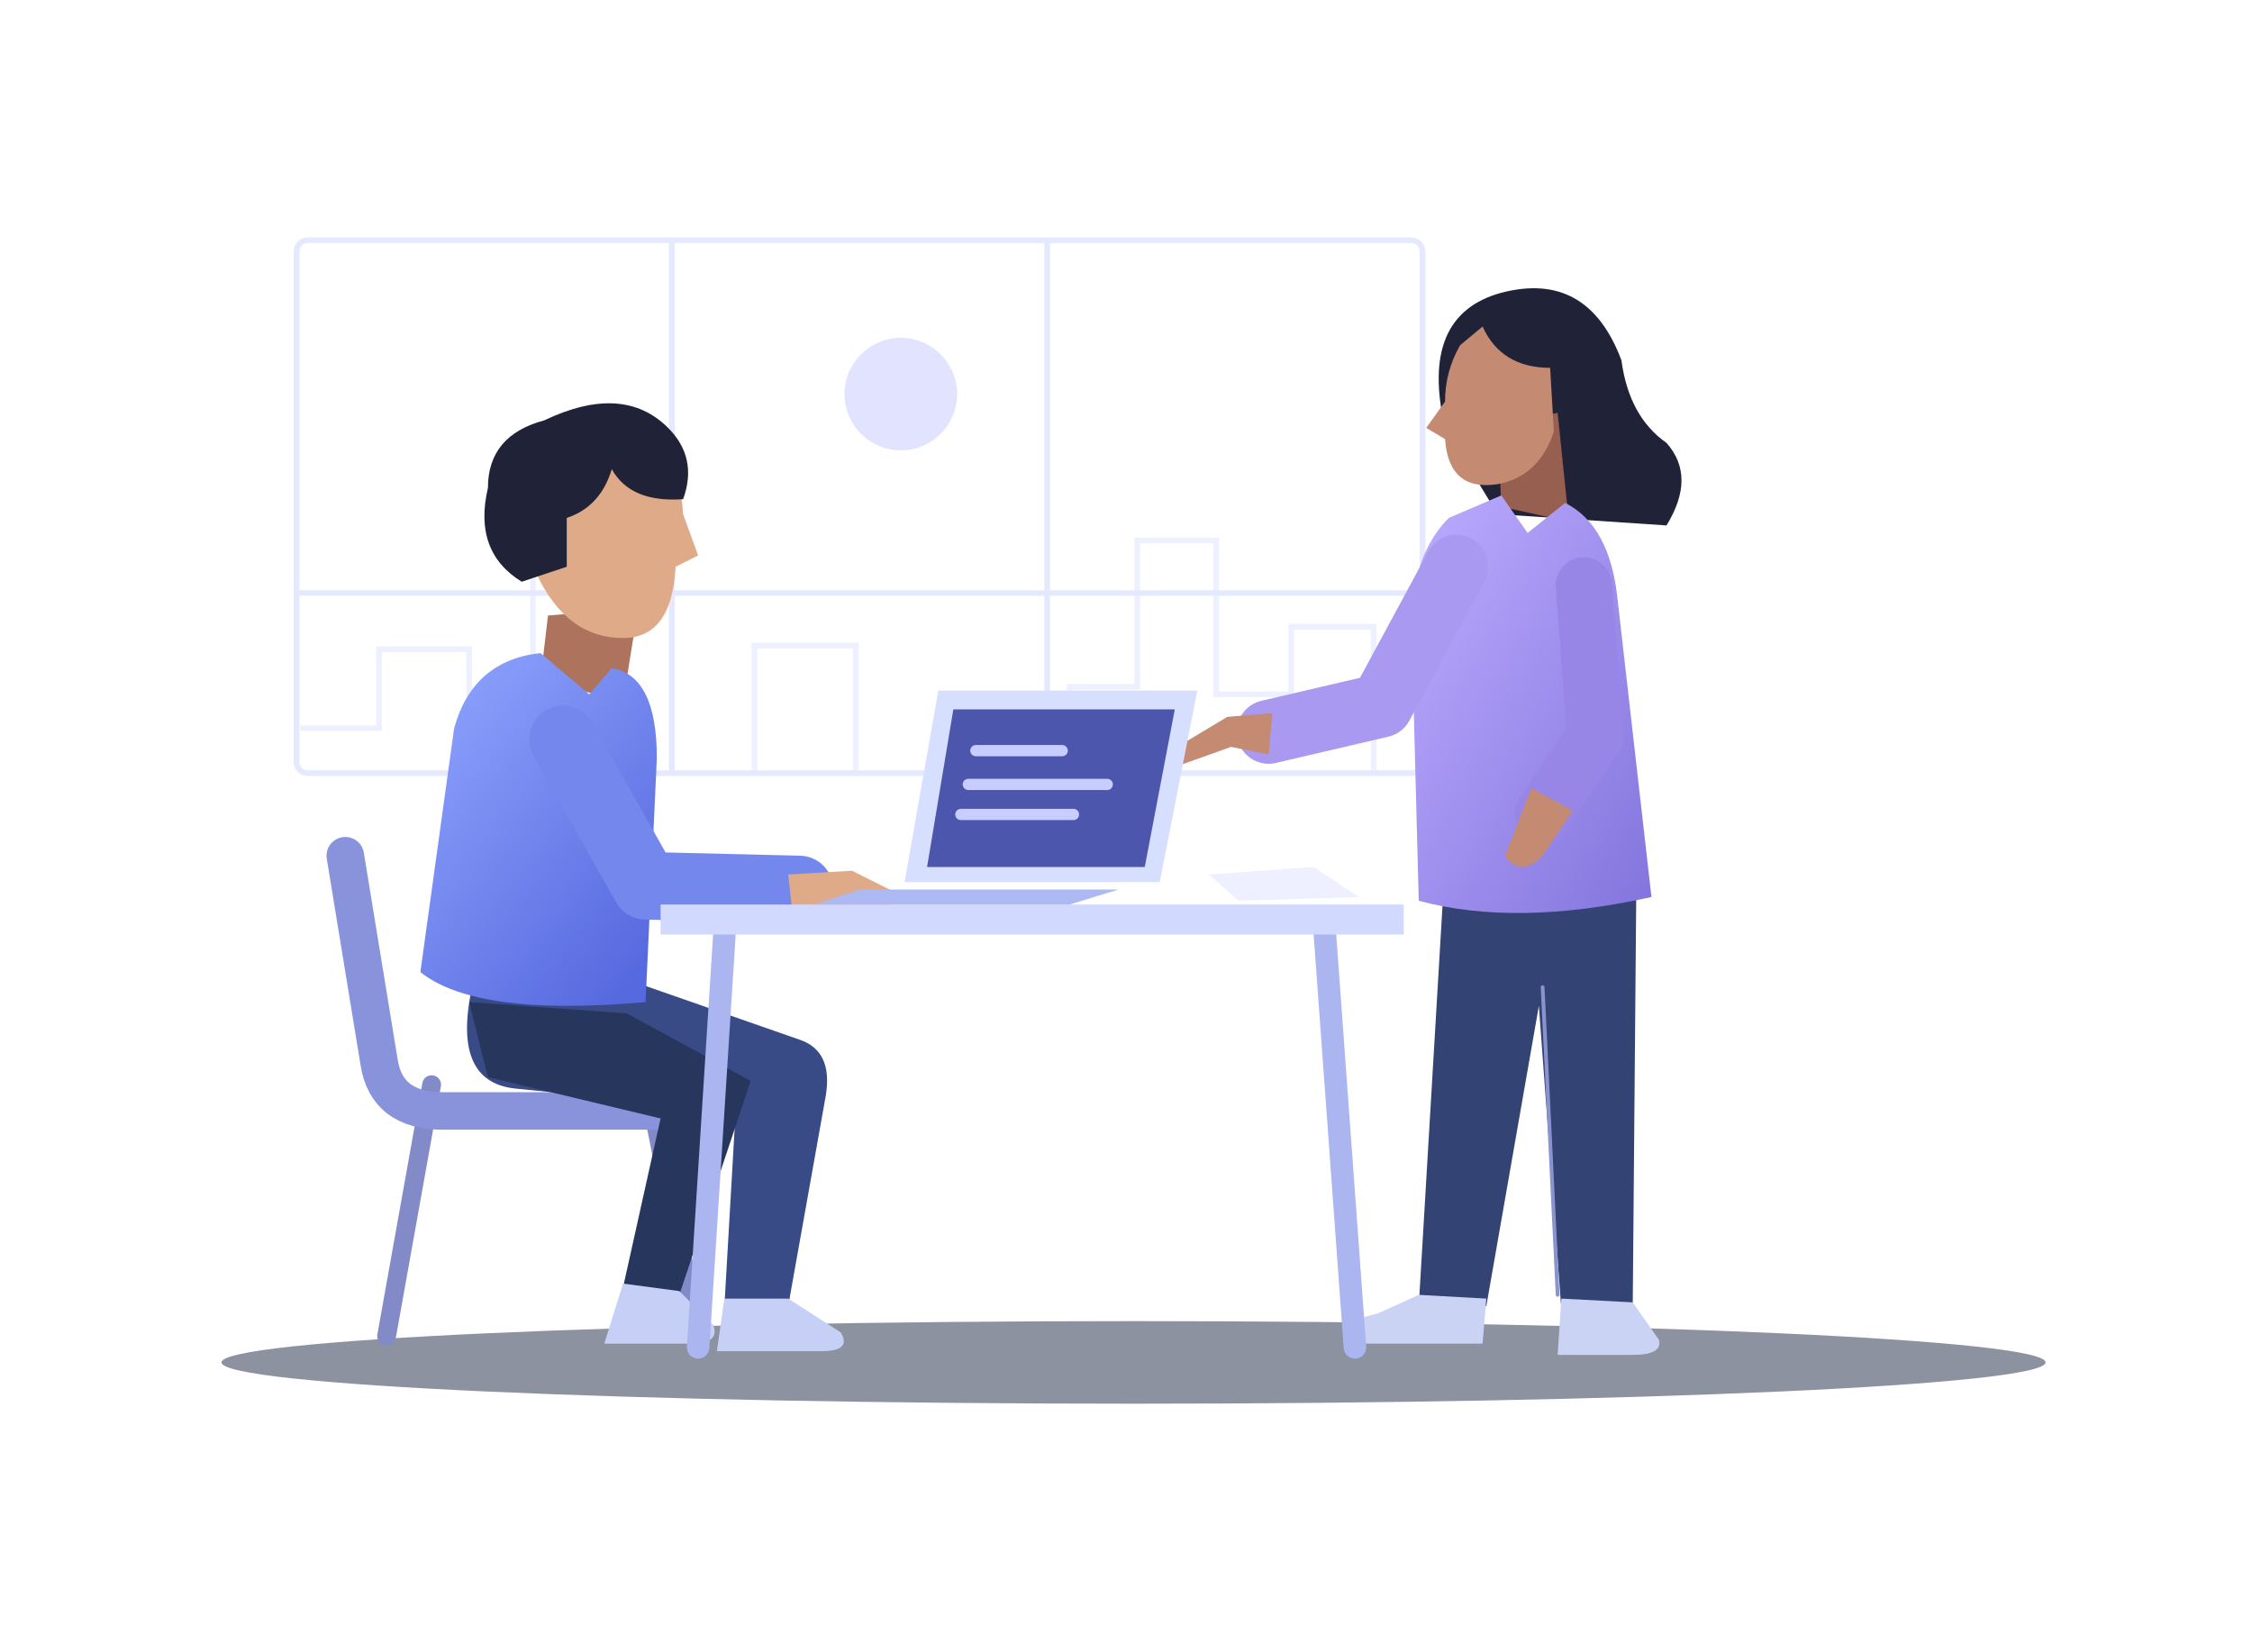
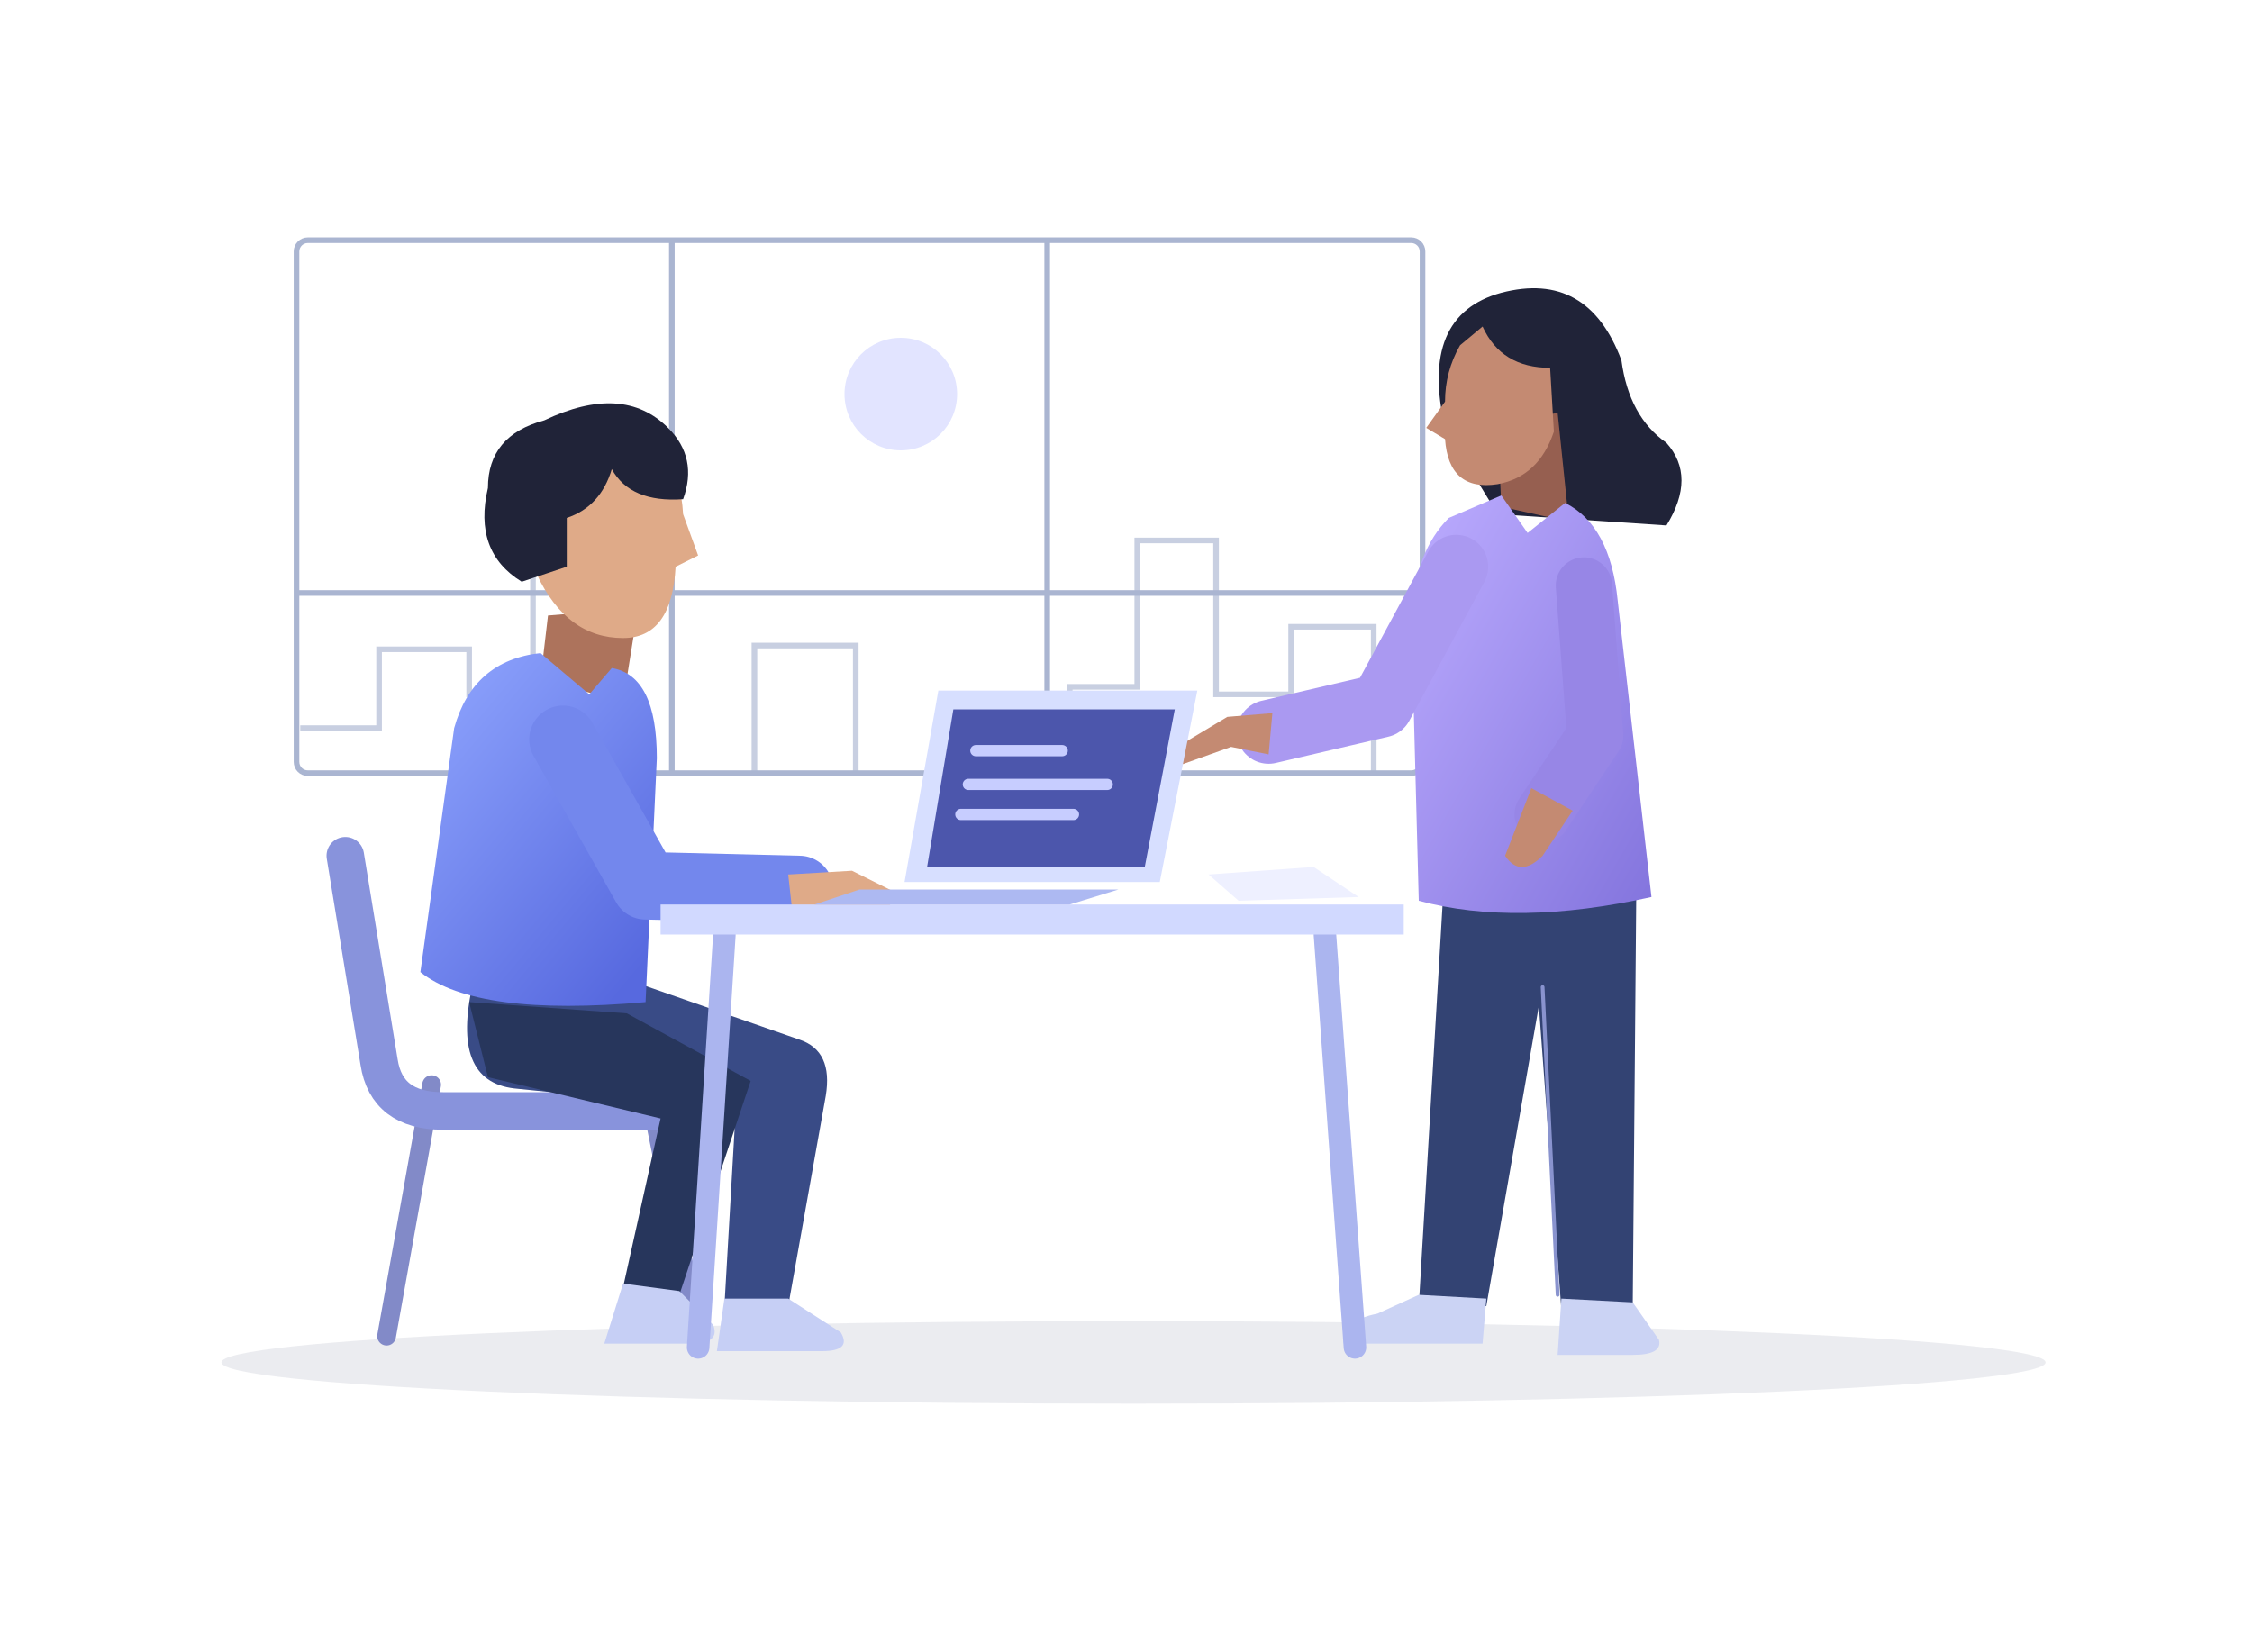
<svg xmlns="http://www.w3.org/2000/svg" viewBox="0 0 600 440">
  <defs>
    <linearGradient id="shirt" x2=".8" y2="1">
      <stop stop-color="#91a7ff" />
      <stop offset="1" stop-color="#5769df" />
    </linearGradient>
    <linearGradient id="jacket" x2="1" y2="1">
      <stop stop-color="#bcacff" />
      <stop offset="1" stop-color="#8374dd" />
    </linearGradient>
  </defs>
-   <g fill="none" stroke="#abbaff" opacity=".32" stroke-width="1.5">
+   <g fill="none" stroke="#8392bb" opacity=".68" stroke-width="1.5">
    <rect x="79" y="64" width="300" height="142" rx="3" />
    <path d="M179 64v142m100-142v142M79 158h300" />
    <path d="M80 194h21v-21h24v12h17v-51h24v72m35 0v-34h27v34m57-1v-22h18v-39h21v41h20v-18h22v39" opacity=".65" />
  </g>
  <circle cx="240" cy="105" r="15" fill="#c5caff" opacity=".5" />
-   <ellipse cx="302" cy="363" rx="243" ry="11" fill="#0b1736" opacity=".47" />
+   <ellipse cx="302" cy="363" rx="243" ry="11" fill="#202a55" opacity=".09" />
  <g stroke-linecap="round" stroke-linejoin="round">
    <path d="m115 289-12 67m70-65 13 65" stroke="#828ac8" stroke-width="5" />
    <path d="m92 228 9 55q2 13 17 13h57" fill="none" stroke="#8893dc" stroke-width="10" />
    <path d="M126 262h44l43 15q9 3 7 15l-10 56h-17l3-52-59-6q-17-2-11-28" fill="#394b86" />
    <path d="m125 267 42 3 33 18-19 57-15-2 10-45-46-11z" fill="#27365c" />
    <path d="m166 342 15 2 9 9q2 5-6 5h-23zm27 4h17l14 9q3 5-5 5h-28z" fill="#c6cff5" />
    <path d="m146 164-2 17 22 6 4-25z" fill="#ad735c" />
    <path d="M139 130q3-19 24-15 18 3 19 22l4 11-6 3q-1 19-14 19-15 0-23-17z" fill="#dfaa88" />
    <path d="M139 155q-13-8-9-25 0-14 15-18 21-10 33 2 8 8 4 19-14 1-19-8-3 10-12 13v13z" fill="#202338" />
    <path d="M144 174q-18 2-23 20l-9 65q15 12 60 8l3-65q0-22-12-24l-6 7z" fill="url(#shirt)" />
    <path d="m150 197 22 39 41 1" fill="none" stroke="#7387ed" stroke-width="18" />
    <path d="m210 233 17-1 12 6-3 5-25-1z" fill="#dfaa88" />
    <path d="m385 230 51 2-1 117h-19l-6-81-14 80h-18z" fill="#334373" />
    <path d="m411 263 4 82" stroke="#8993ce" fill="none" />
    <path d="m378 345 18 1-1 12h-37q-1-6 9-8zm38 1 19 1 7 10q1 4-7 4h-20z" fill="#cbd3f4" />
    <path d="M385 114q-7-30 15-36 23-6 32 18 2 15 12 22 8 9 0 22l-45-3z" fill="#202338" />
    <path d="m399 113 1 22 18 4-3-29z" fill="#965f50" />
    <path d="M389 92q-4 7-4 15l-5 7 5 3q1 14 14 12 11-2 15-14l-1-17q-13 0-18-11z" fill="#c48a72" />
    <path d="m400 132-14 6q-9 9-10 26l2 76q26 7 62-1l-9-79q-2-20-14-26l-10 8z" fill="url(#jacket)" />
    <path d="m388 151-20 37-30 7" stroke="#aa99f1" stroke-width="17" fill="none" />
    <path d="m339 190-12 1-15 9 2 4 14-5 10 2z" fill="#c48a72" />
    <path d="m422 156 3 40-14 21" stroke="#9786e6" stroke-width="15" fill="none" />
    <path d="m408 210 11 6-8 12q-6 6-10 0z" fill="#c48a72" />
    <path d="m193 249-7 110m167-110 8 110" stroke="#abb5ef" stroke-width="6" />
    <path d="M176 241h198v8H176z" fill="#d1d9ff" />
    <path d="M229 237h69l-13 4h-68z" fill="#adb9f2" />
    <path d="m241 235 9-51h69l-10 51z" fill="#d7dfff" />
    <path d="m247 231 7-42h59l-8 42z" fill="#4c56ac" />
    <path d="m260 200 23 0m-25 9h37m-39 8h30" stroke="#c7cdff" stroke-width="3" />
    <path d="m322 233 28-2 12 8-32 1z" fill="#eef0ff" />
  </g>
</svg>
